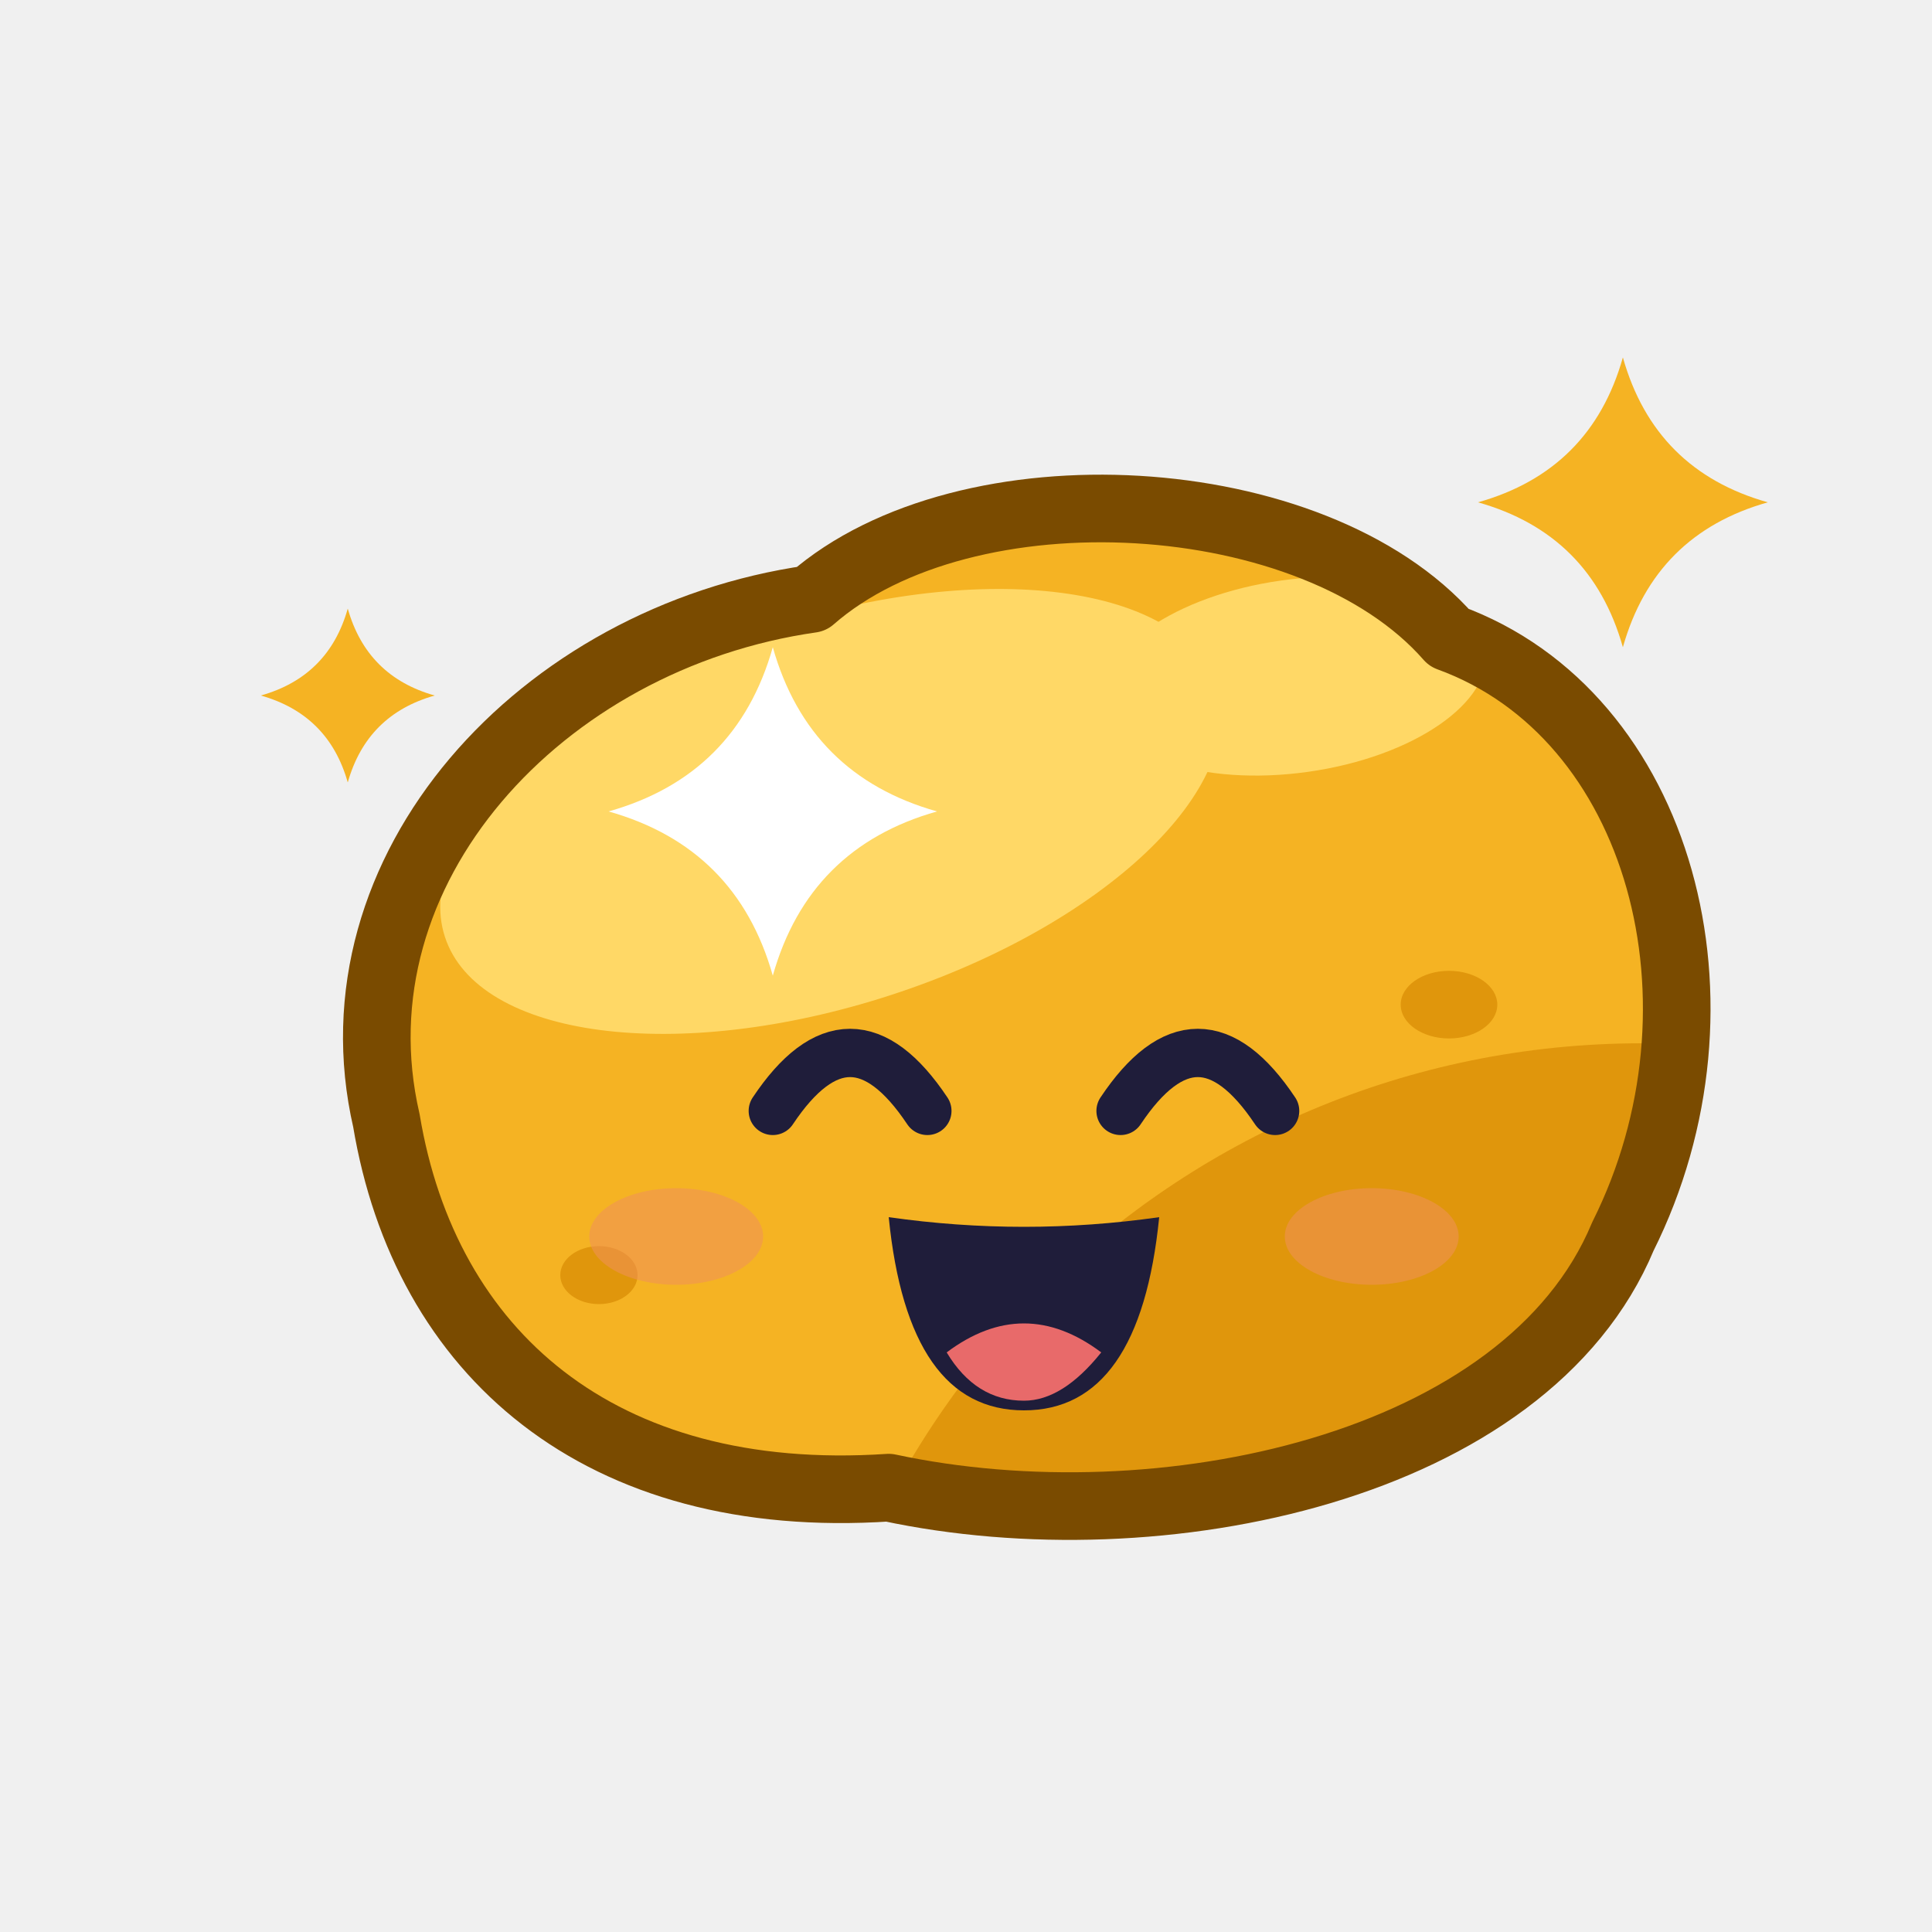
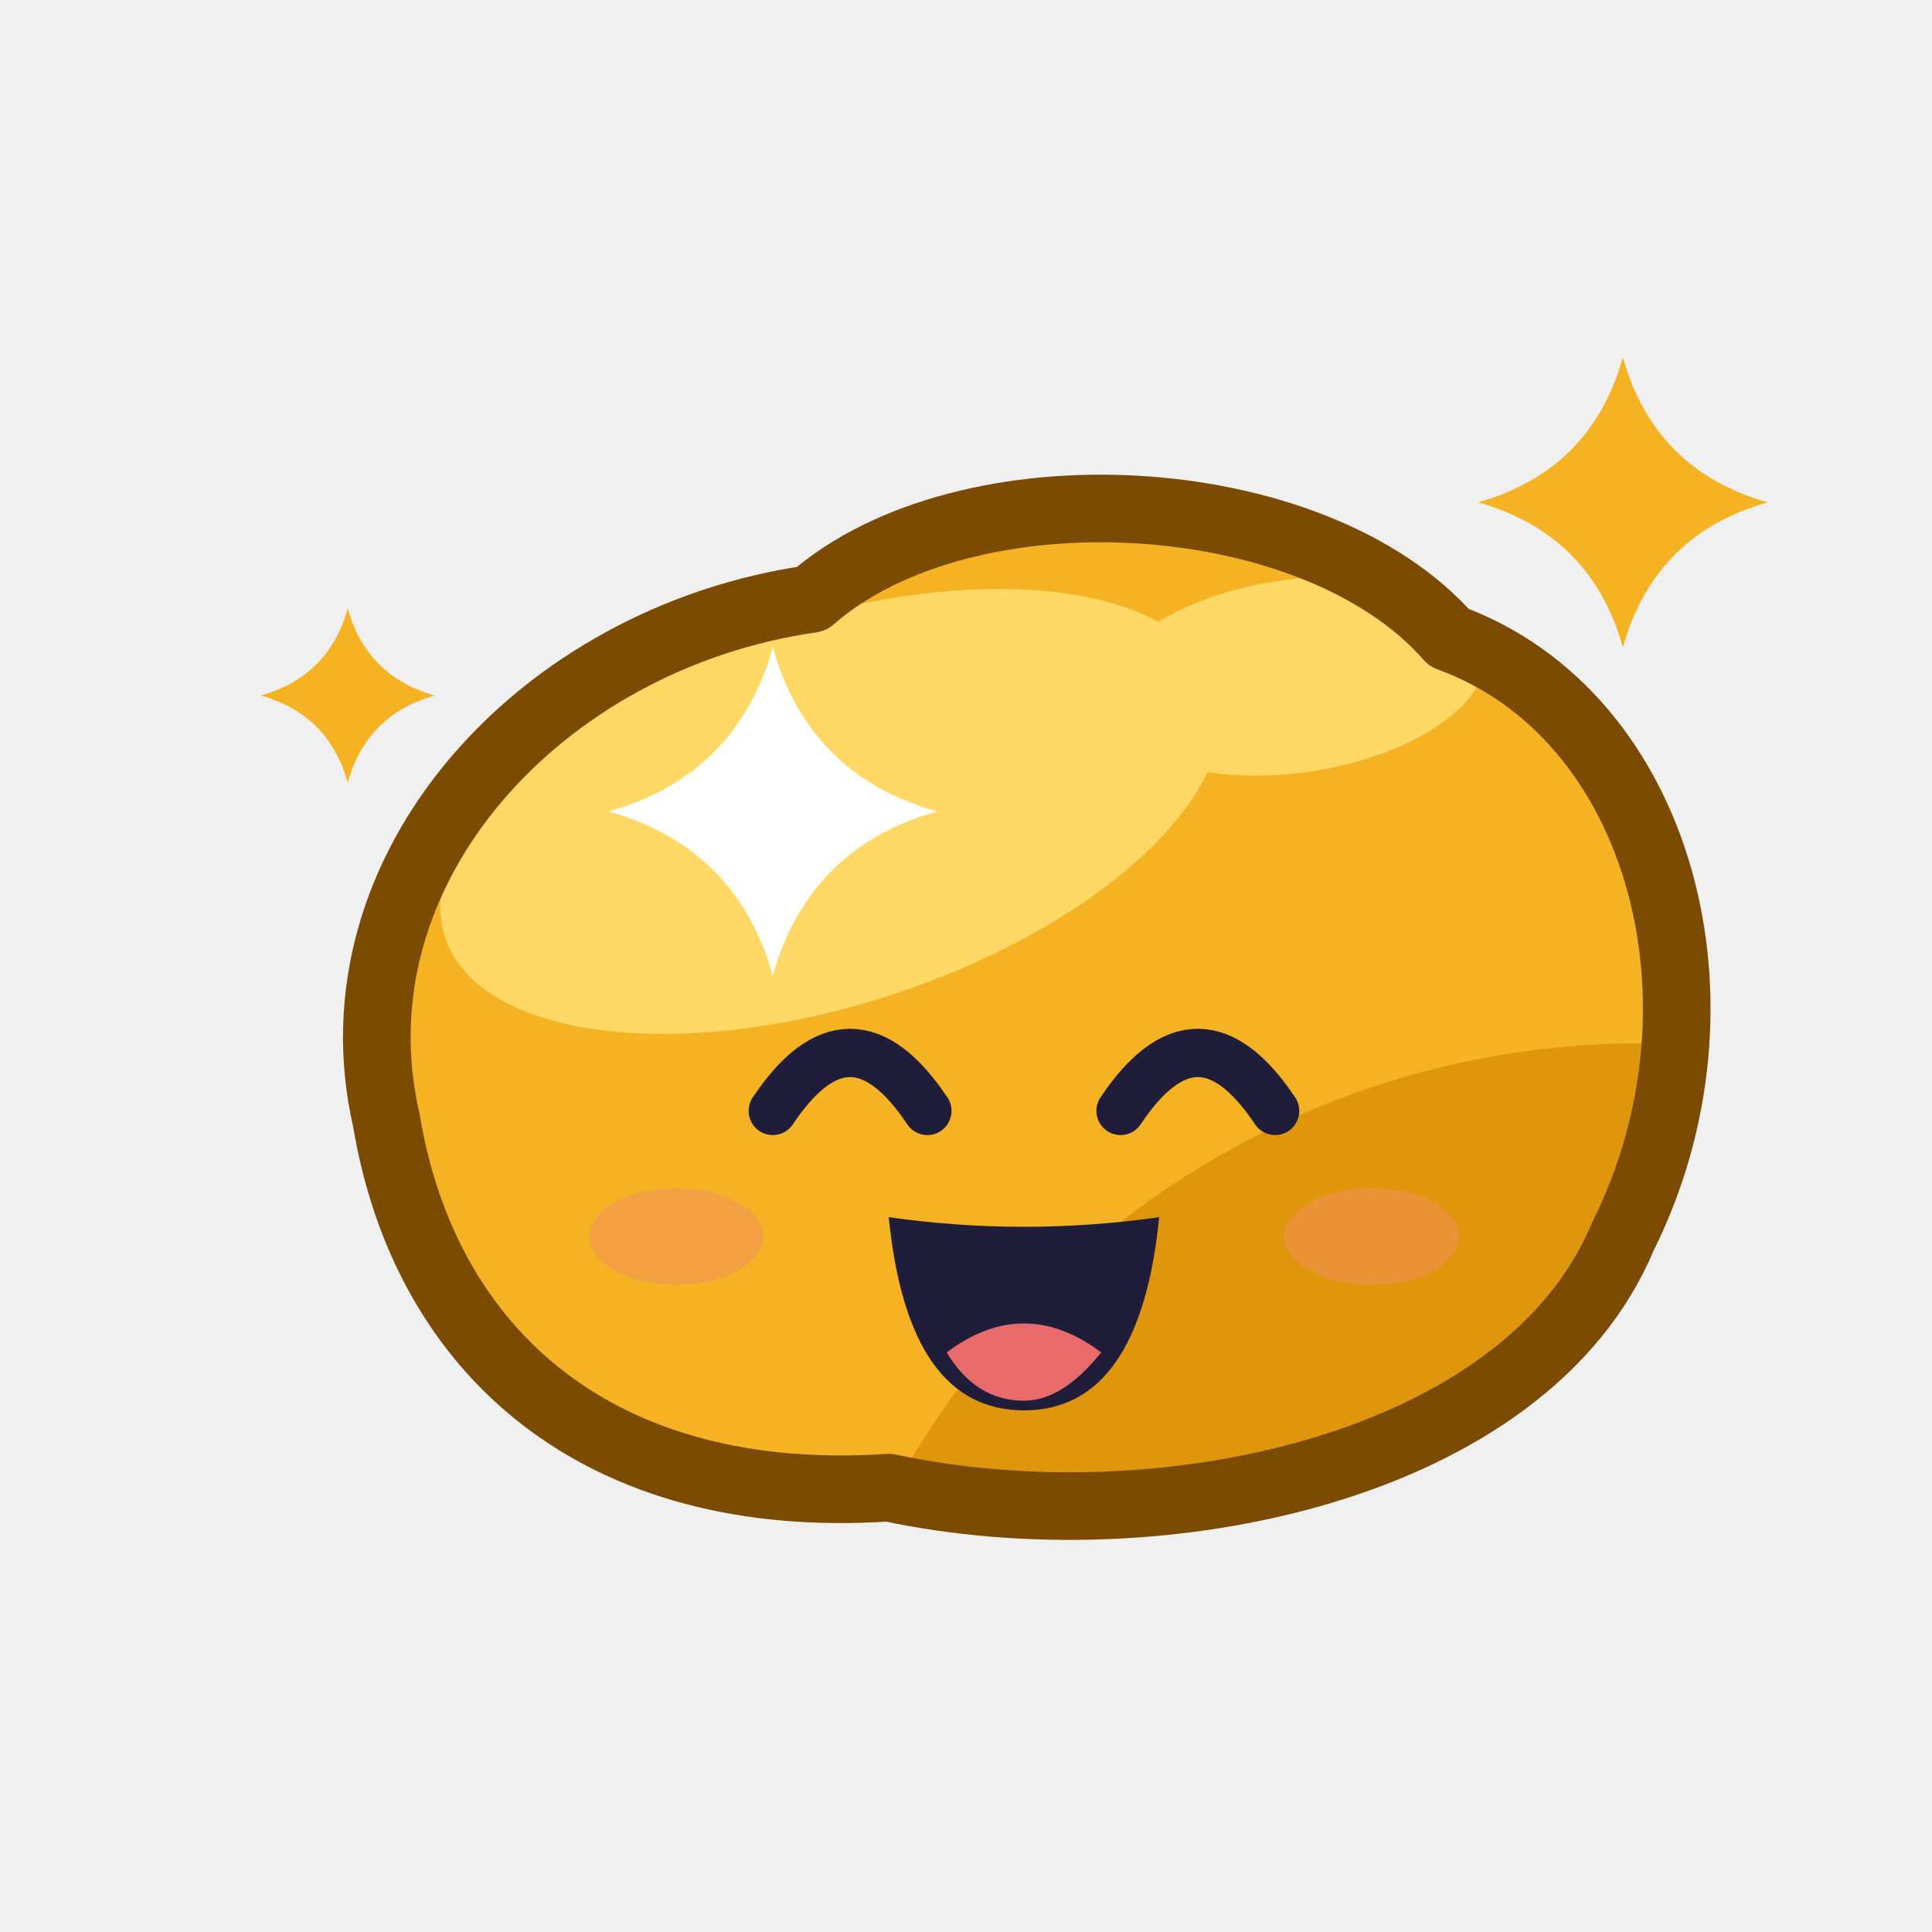
<svg xmlns="http://www.w3.org/2000/svg" viewBox="0 0 200 200" role="img" aria-label="Pépite ravie">
  <defs>
    <clipPath id="cp-ravie">
      <path d="M40,116 C34,90 56,66 84,62 C100,48 136,50 150,66 C172,74 180,104 168,128 C158,152 120,160 92,154 C62,156 44,140 40,116 Z" />
    </clipPath>
  </defs>
  <path d="M40,116 C34,90 56,66 84,62 C100,48 136,50 150,66 C172,74 180,104 168,128 C158,152 120,160 92,154 C62,156 44,140 40,116 Z" fill="#F5B323" />
  <g clip-path="url(#cp-ravie)">
    <circle cx="170" cy="196" r="88" fill="#E0960C" />
    <ellipse cx="86" cy="84" rx="42" ry="20" transform="rotate(-18 86 84)" fill="#FFD866" />
    <ellipse cx="134" cy="70" rx="20" ry="10" transform="rotate(-8 134 70)" fill="#FFD866" />
-     <ellipse cx="150" cy="104" rx="5" ry="3.5" fill="#E0960C" />
-     <ellipse cx="62" cy="132" rx="4" ry="3" fill="#E0960C" />
  </g>
  <path d="M40,116 C34,90 56,66 84,62 C100,48 136,50 150,66 C172,74 180,104 168,128 C158,152 120,160 92,154 C62,156 44,140 40,116 Z" fill="none" stroke="#7A4B00" stroke-width="7" stroke-linejoin="round" />
  <path d="M80,67 Q83.74,80.26 97,84 Q83.74,87.74 80,101 Q76.26,87.74 63,84 Q76.26,80.26 80,67 Z" fill="#fff" />
  <path d="M80,115 Q88,103 96,115" stroke="#1F1D3A" stroke-width="5" stroke-linecap="round" fill="none" />
  <path d="M116,115 Q124,103 132,115" stroke="#1F1D3A" stroke-width="5" stroke-linecap="round" fill="none" />
  <path d="M92,126 Q106,128 120,126 Q118,146 106,146 Q94,146 92,126 Z" fill="#1F1D3A" />
  <path d="M98,140 Q106,134 114,140 Q110,145 106,145 Q101,145 98,140 Z" fill="#E86A6A" />
  <ellipse cx="70" cy="128" rx="9" ry="5" fill="#F0905A" opacity="0.55" />
  <ellipse cx="142" cy="128" rx="9" ry="5" fill="#F0905A" opacity="0.55" />
  <path d="M168,37 Q171.3,48.7 183,52 Q171.3,55.3 168,67 Q164.7,55.3 153,52 Q164.7,48.7 168,37 Z" fill="#F5B323" />
  <path d="M36,63 Q37.98,70.02 45,72 Q37.98,73.98 36,81 Q34.02,73.98 27,72 Q34.02,70.02 36,63 Z" fill="#F5B323" />
</svg>
